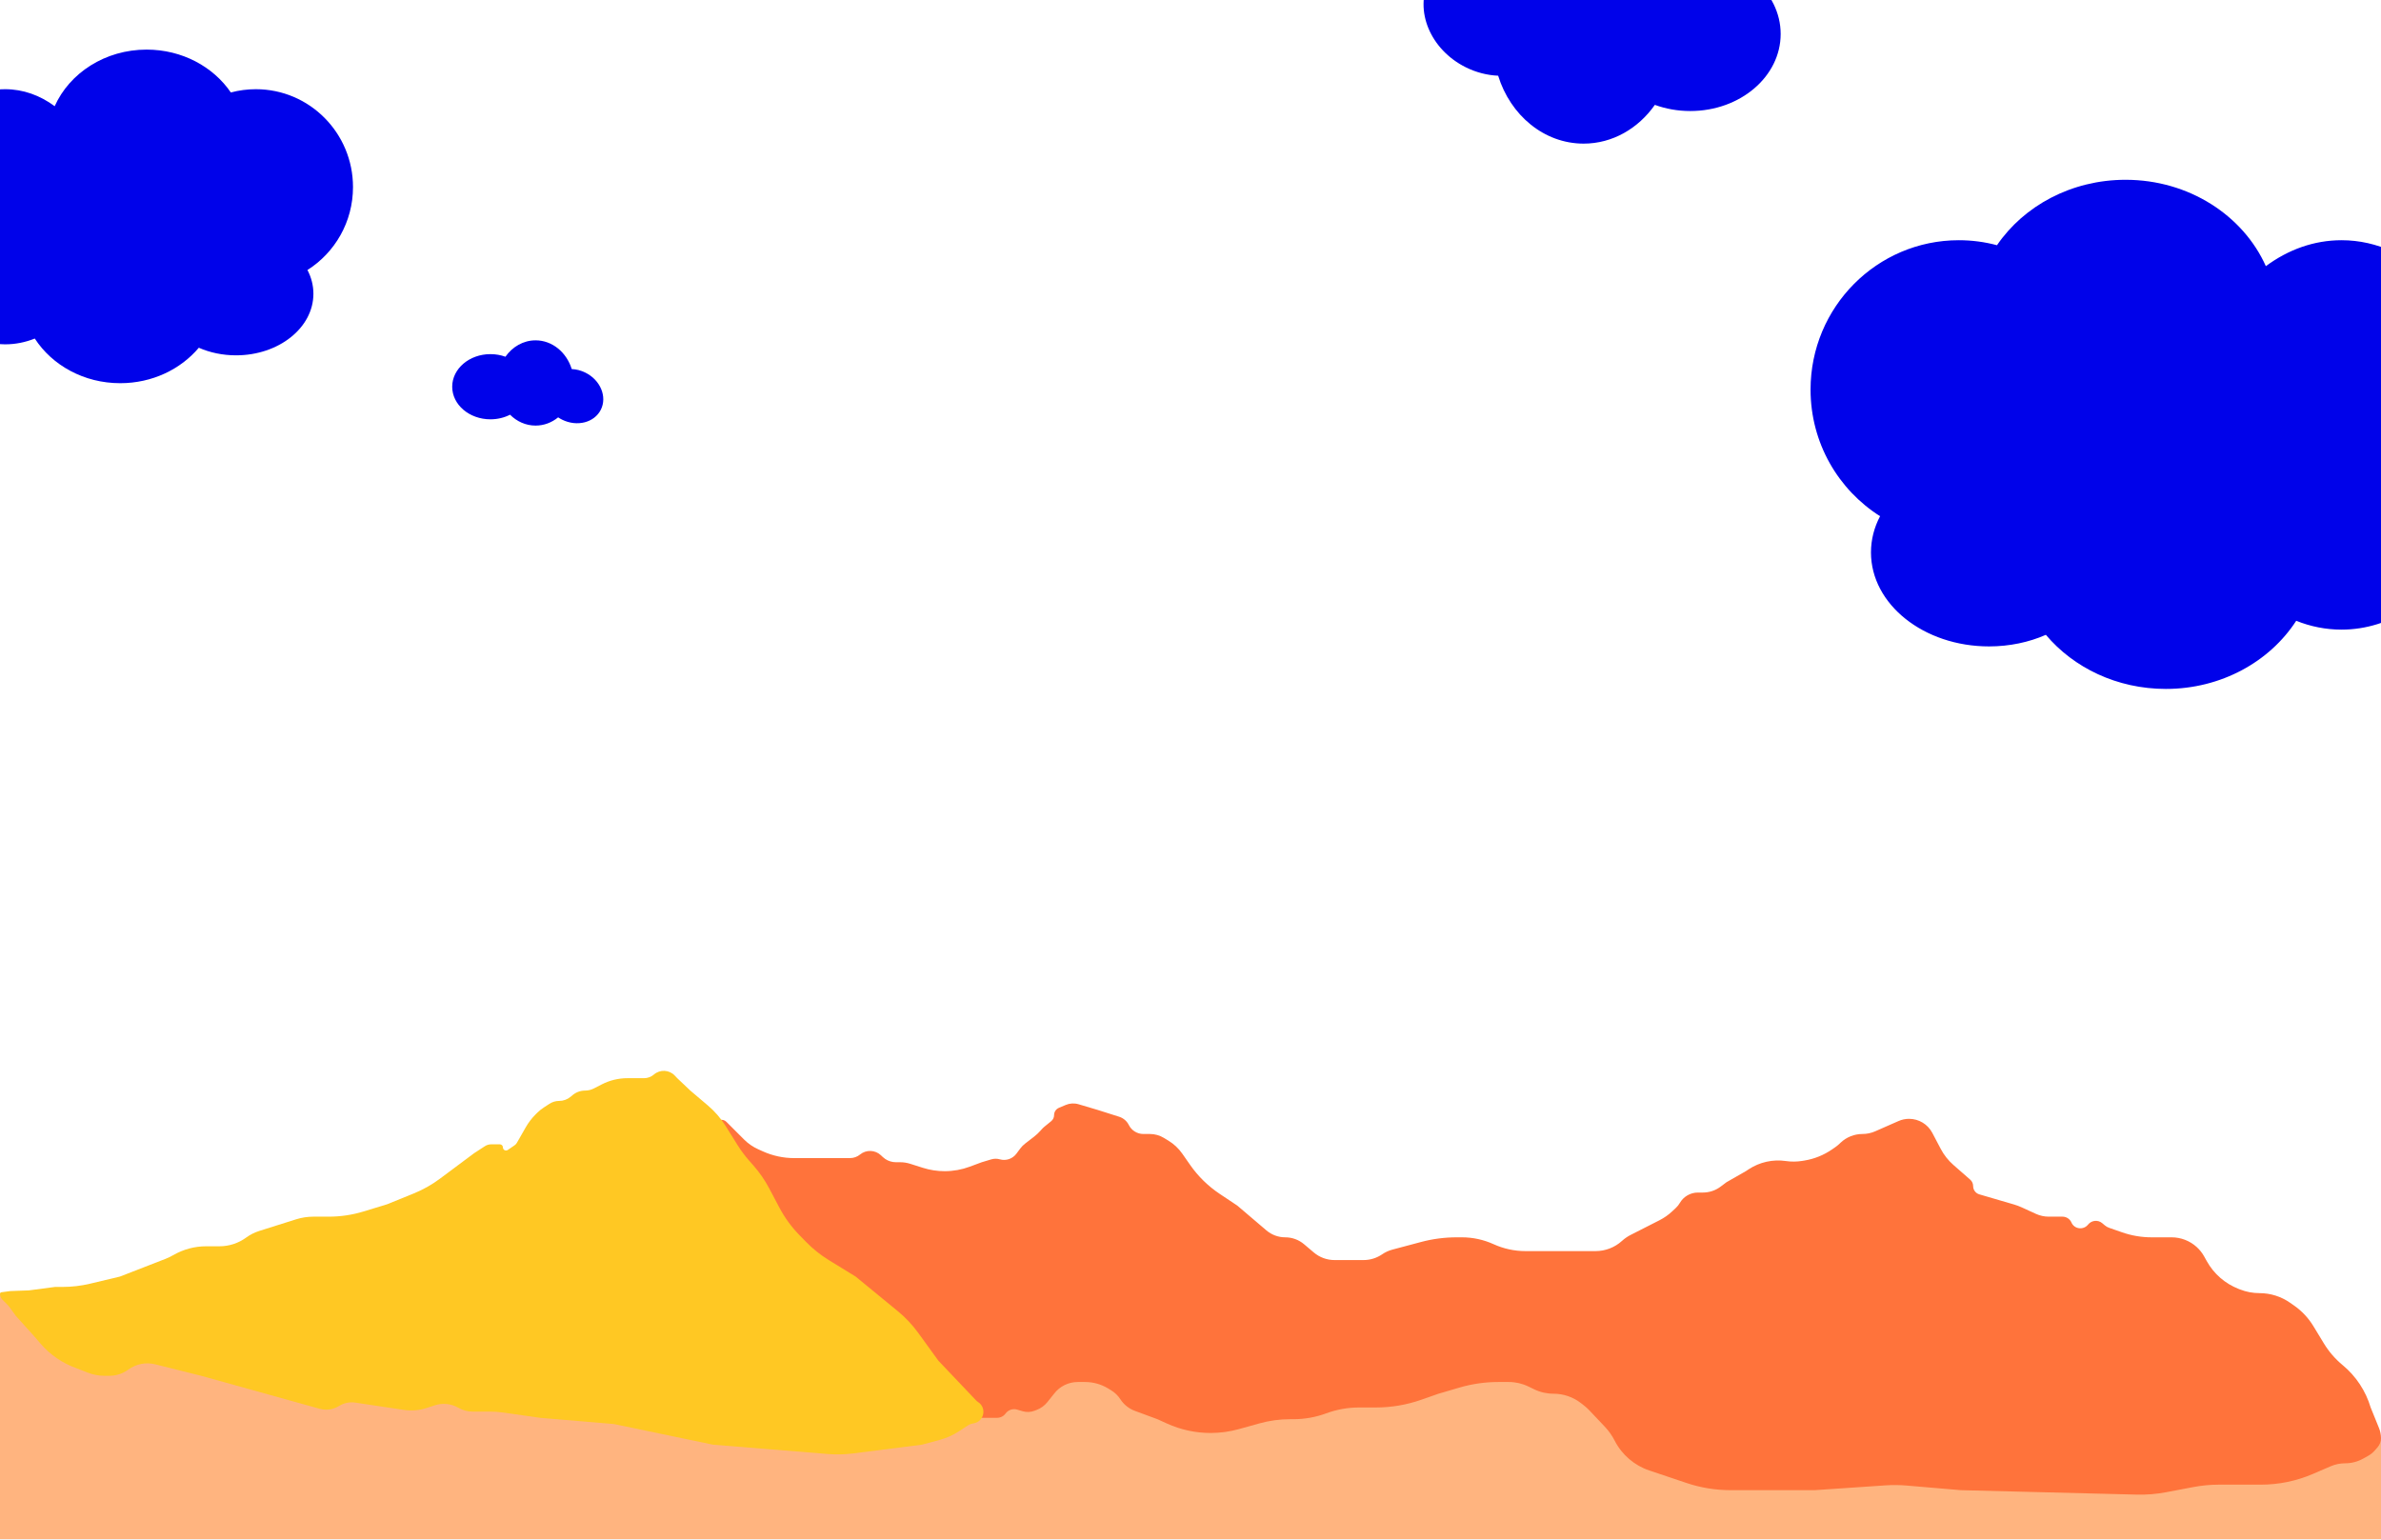
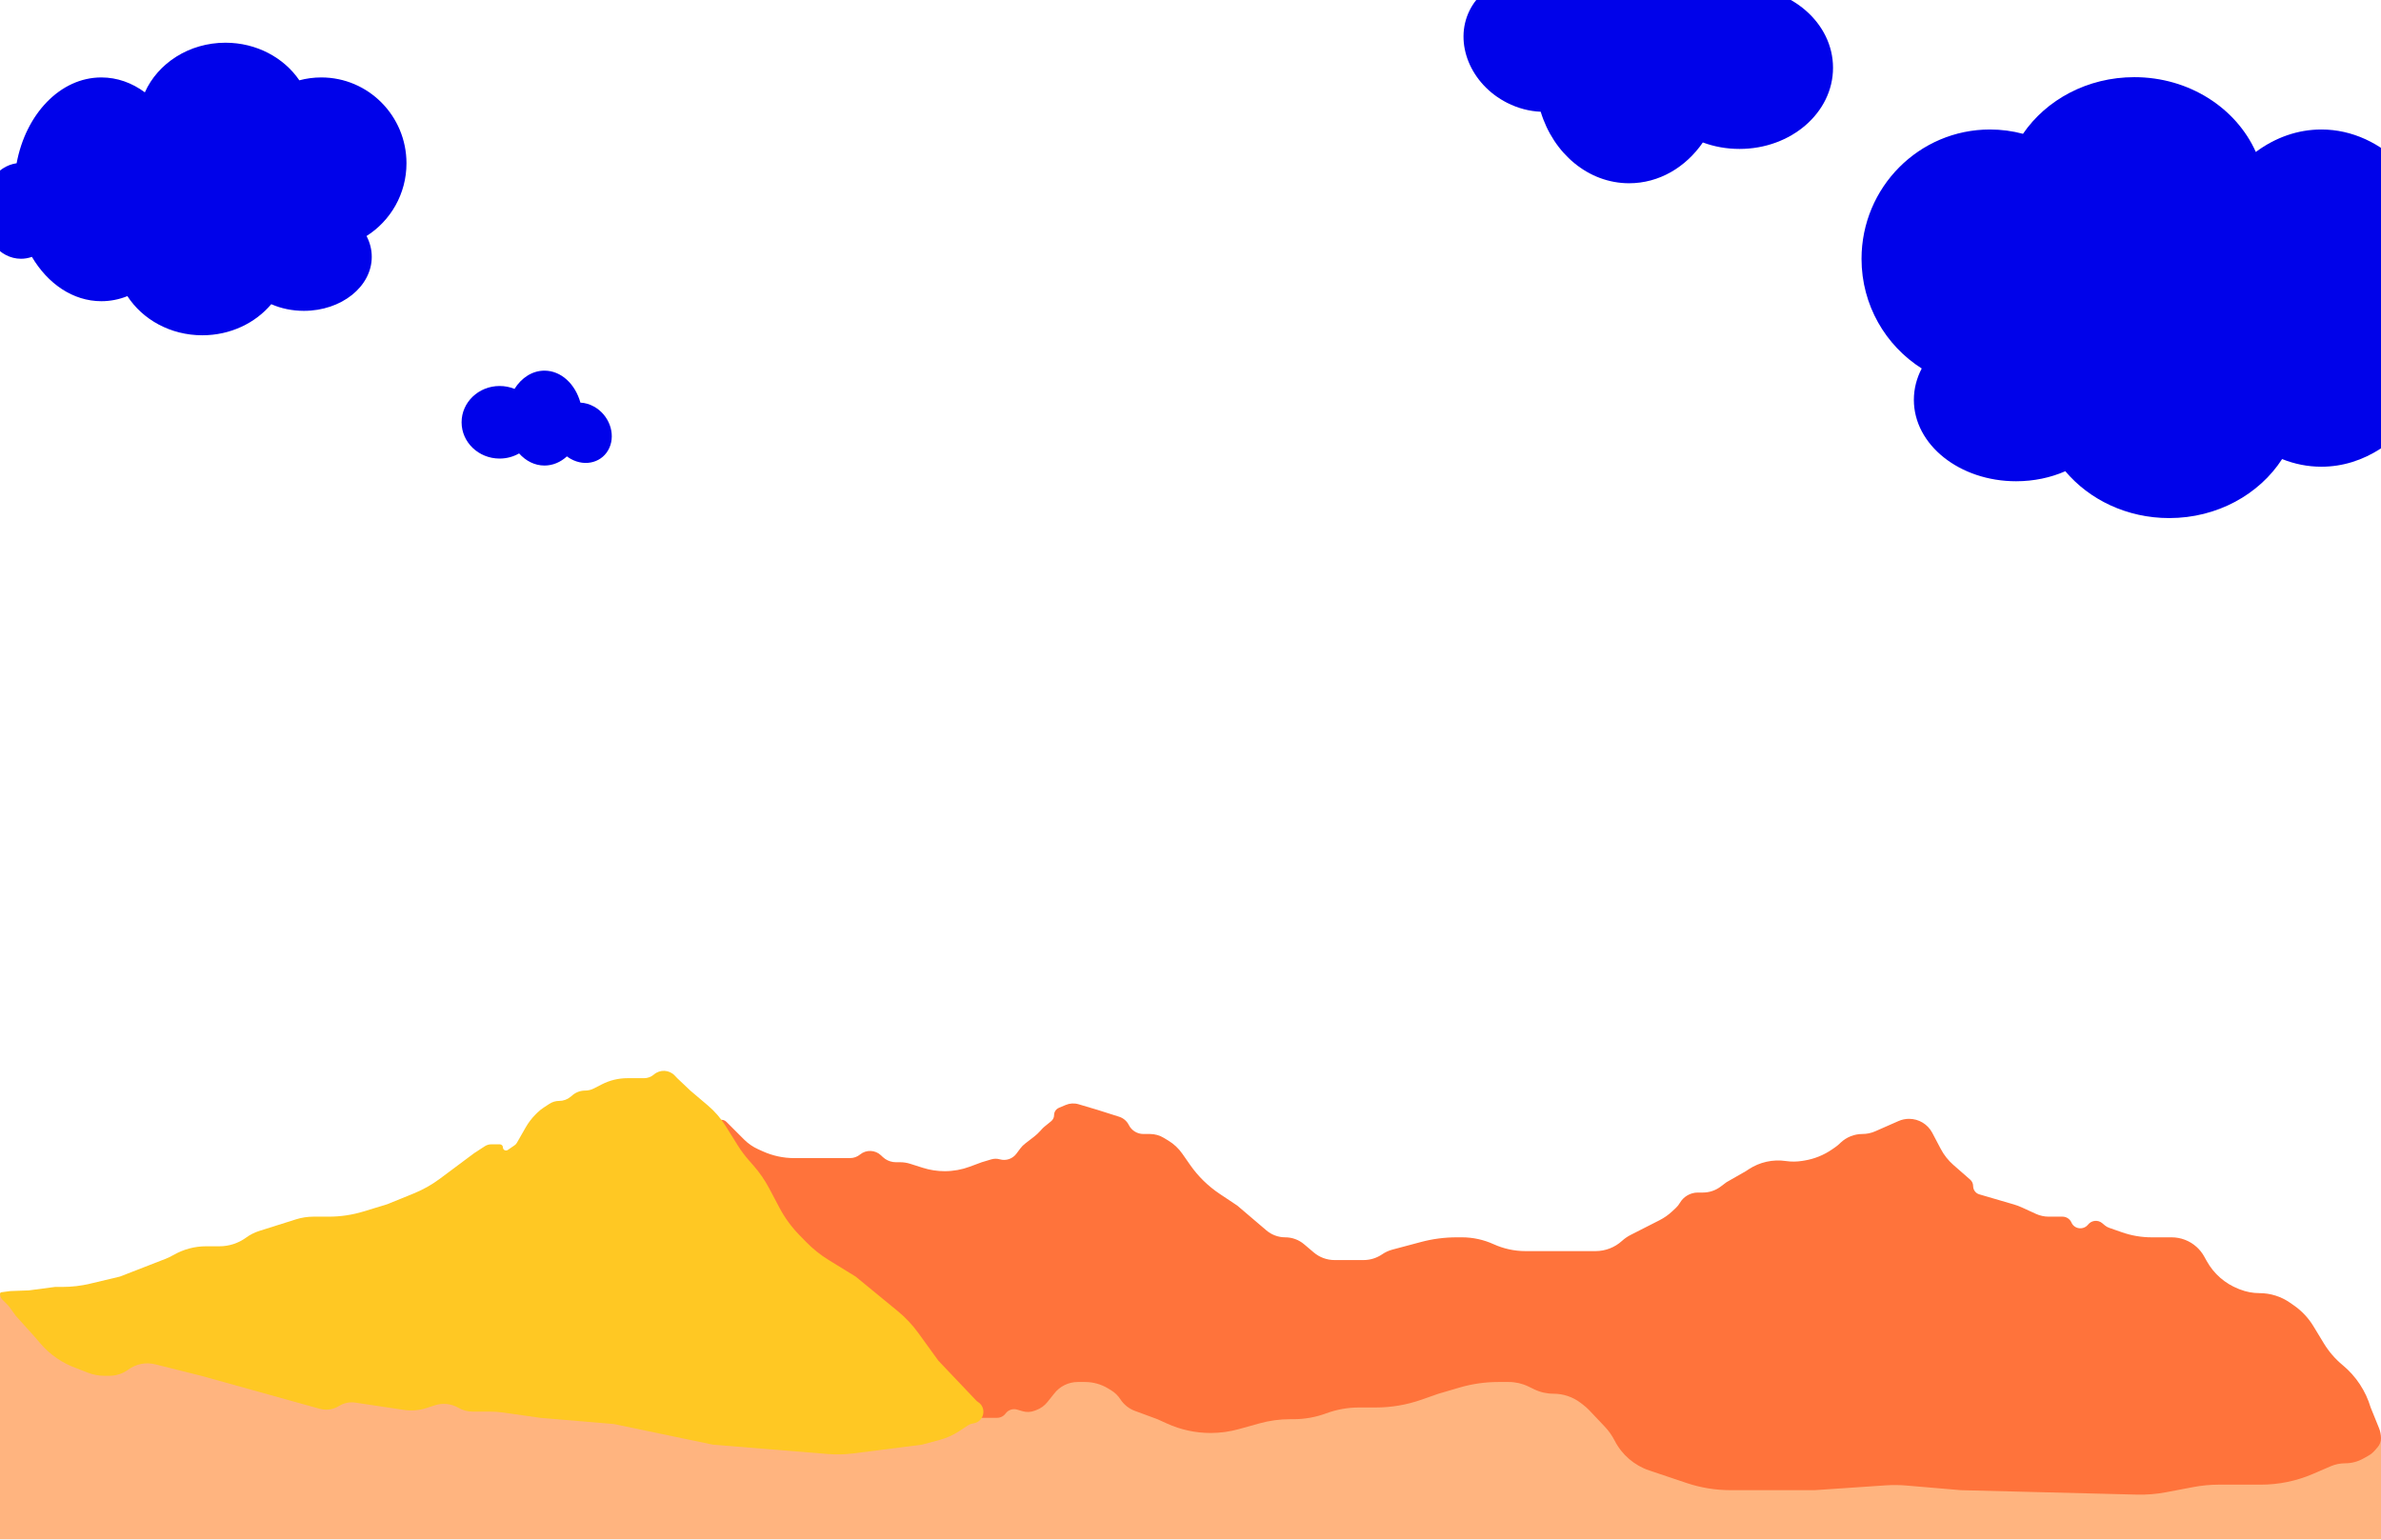
<svg xmlns="http://www.w3.org/2000/svg" width="1728" height="1117" viewBox="0 0 1728 1117" fill="none">
  <g clip-path="url(#clip0_681_4204)">
    <rect width="1728" height="1117" fill="white" />
-     <path fill-rule="evenodd" clip-rule="evenodd" d="M1542.61 130.484C1588.58 130.484 1627.97 156.384 1644.43 193.169C1660.59 181.192 1679.35 174.339 1699.35 174.339C1751.3 174.339 1794.84 220.564 1806.39 282.73C1830.93 286.112 1850 311.74 1850 342.855C1850 376.27 1828 403.358 1800.87 403.358C1796.08 403.358 1791.46 402.517 1787.09 400.948C1767 434.977 1735.17 456.957 1699.35 456.957C1687.9 456.957 1676.85 454.71 1666.47 450.54C1647.28 480.156 1612.09 499.999 1571.85 499.999C1536.42 499.999 1504.91 484.618 1484.78 460.728C1472.54 466.089 1458.49 469.138 1443.53 469.138C1396.21 469.138 1357.85 438.596 1357.85 400.92C1357.85 391.603 1360.2 382.722 1364.45 374.632C1334.14 355.453 1314 321.475 1314 282.757C1314 222.879 1362.18 174.339 1421.61 174.339C1431.18 174.339 1440.47 175.599 1449.31 177.965C1468.76 149.447 1503.28 130.484 1542.61 130.484Z" fill="#0002EA" />
-     <path fill-rule="evenodd" clip-rule="evenodd" d="M106.4 36C76.28 36 50.474 52.97 39.689 77.071C29.099 69.224 16.81 64.734 3.705 64.734C-30.332 64.734 -58.86 95.02 -66.428 135.75C-82.503 137.966 -95 154.758 -95 175.144C-95 197.037 -80.587 214.786 -62.808 214.786C-59.675 214.786 -56.646 214.234 -53.783 213.207C-40.617 235.503 -19.766 249.905 3.705 249.905C11.209 249.905 18.446 248.433 25.249 245.701C37.823 265.105 60.882 278.106 87.245 278.106C110.456 278.106 131.105 268.028 144.292 252.375C152.309 255.888 161.52 257.886 171.317 257.886C202.32 257.886 227.453 237.875 227.453 213.189C227.453 207.085 225.916 201.266 223.134 195.966C242.989 183.399 256.187 161.137 256.187 135.769C256.187 96.537 224.621 64.734 185.683 64.734C179.408 64.734 173.325 65.56 167.534 67.109C154.786 48.424 132.172 36 106.4 36Z" fill="#0002EA" />
-     <path fill-rule="evenodd" clip-rule="evenodd" d="M405.073 302.905C400.481 306.656 394.816 308.872 388.686 308.872C381.57 308.872 375.08 305.886 370.168 300.977C366.006 303.102 361.137 304.323 355.933 304.323C340.607 304.323 328.184 293.732 328.184 280.668C328.184 267.604 340.607 257.013 355.933 257.013C359.795 257.013 363.472 257.685 366.813 258.9C371.892 251.659 379.801 247.005 388.686 247.005C400.845 247.005 411.177 255.722 414.928 267.857C418.236 267.993 421.647 268.839 424.901 270.462C435.764 275.88 440.764 287.902 436.07 297.315C431.376 306.727 418.764 309.966 407.901 304.548C406.908 304.053 405.965 303.503 405.073 302.905Z" fill="#0002EA" />
-     <path fill-rule="evenodd" clip-rule="evenodd" d="M1110.57 -27.895C1121.42 -36.763 1134.81 -42 1149.3 -42C1166.12 -42 1181.46 -34.943 1193.07 -23.339C1202.91 -28.361 1214.42 -31.247 1226.72 -31.247C1262.94 -31.247 1292.31 -6.214 1292.31 24.665C1292.31 55.545 1262.94 80.578 1226.72 80.578C1217.59 80.578 1208.9 78.989 1201 76.117C1188.99 93.232 1170.3 104.233 1149.3 104.233C1120.56 104.233 1096.14 83.628 1087.27 54.946C1079.45 54.624 1071.39 52.624 1063.7 48.788C1038.02 35.982 1026.2 7.565 1037.3 -14.683C1048.39 -36.931 1078.21 -44.585 1103.88 -31.779C1106.23 -30.609 1108.46 -29.309 1110.57 -27.895Z" fill="#0002EA" />
+     <path fill-rule="evenodd" clip-rule="evenodd" d="M1548.98 56C1588.79 56 1622.9 78.43 1637.15 110.285C1651.15 99.913 1667.39 93.978 1684.72 93.978C1729.7 93.978 1767.41 134.009 1777.41 187.845C1798.66 190.773 1815.18 212.967 1815.18 239.913C1815.18 268.85 1796.13 292.309 1772.63 292.309C1768.49 292.309 1764.48 291.58 1760.7 290.221C1743.3 319.691 1715.74 338.726 1684.72 338.726C1674.8 338.726 1665.23 336.78 1656.24 333.169C1639.62 358.817 1609.14 376 1574.3 376C1543.62 376 1516.33 362.68 1498.9 341.991C1488.3 346.634 1476.13 349.275 1463.18 349.275C1422.2 349.275 1388.98 322.825 1388.98 290.198C1388.98 282.129 1391.01 274.439 1394.69 267.432C1368.44 250.823 1351 221.398 1351 187.868C1351 136.014 1392.72 93.978 1444.19 93.978C1452.48 93.978 1460.52 95.07 1468.18 97.118C1485.03 72.421 1514.92 56 1548.98 56Z" fill="#0002EA" />
+     <path fill-rule="evenodd" clip-rule="evenodd" d="M163.633 31C137.217 31 114.585 45.883 105.126 67.021C95.838 60.138 85.061 56.2 73.567 56.2C43.716 56.2 18.696 82.762 12.058 118.484C-2.04 120.427 -13 135.154 -13 153.033C-13 172.234 -0.36 187.8 15.233 187.8C17.981 187.8 20.637 187.317 23.149 186.415C34.695 205.97 52.982 218.6 73.567 218.6C80.148 218.6 86.495 217.309 92.462 214.913C103.49 231.931 123.712 243.333 146.833 243.333C167.19 243.333 185.3 234.495 196.865 220.767C203.896 223.847 211.975 225.6 220.567 225.6C247.758 225.6 269.8 208.049 269.8 186.4C269.8 181.046 268.452 175.943 266.012 171.294C283.425 160.273 295 140.748 295 118.5C295 84.093 267.316 56.2 233.167 56.2C227.663 56.2 222.328 56.925 217.249 58.284C206.069 41.896 186.236 31 163.633 31Z" fill="#0002EA" />
+     <path fill-rule="evenodd" clip-rule="evenodd" d="M411.434 331.228C406.869 335.405 401.237 337.871 395.144 337.871C388.07 337.871 381.618 334.547 376.736 329.082C372.598 331.447 367.758 332.807 362.585 332.807C347.35 332.807 335 321.017 335 306.473C335 291.93 347.35 280.14 362.585 280.14C366.424 280.14 370.08 280.889 373.401 282.242C378.45 274.181 386.312 269 395.144 269C407.231 269 417.502 278.705 421.23 292.213C424.519 292.364 427.909 293.306 431.144 295.113C441.942 301.144 446.913 314.528 442.247 325.006C437.58 335.484 425.043 339.089 414.244 333.058C413.258 332.507 412.32 331.894 411.434 331.228Z" fill="#0002EA" />
+     <path fill-rule="evenodd" clip-rule="evenodd" d="M1142.26 -6.146C1153.49 -15.485 1167.35 -21 1182.34 -21C1199.74 -21 1215.61 -13.568 1227.62 -1.348C1237.8 -6.637 1249.71 -9.677 1262.44 -9.677C1299.92 -9.677 1330.31 16.686 1330.31 49.206C1330.31 81.726 1299.92 108.088 1262.44 108.088C1253 108.088 1244 106.414 1235.83 103.39C1223.41 121.414 1204.07 133 1182.34 133C1152.6 133 1127.33 111.3 1118.16 81.095C1110.07 80.755 1101.72 78.649 1093.77 74.609C1067.2 61.123 1054.97 31.197 1066.45 7.767C1077.93 -15.662 1108.78 -23.723 1135.34 -10.237C1137.77 -9.005 1140.08 -7.635 1142.26 -6.146Z" fill="#0002EA" />
    <path fill-rule="evenodd" clip-rule="evenodd" d="M1463 939H0V1134H1463H1728V1044H1463V939Z" fill="#FFB47F" />
    <path d="M522.119 812.96C523.885 812.372 525.831 812.831 527.147 814.147L540.04 827.04C542.989 829.989 546.449 832.377 550.252 834.088L553.712 835.645C560.823 838.845 568.532 840.5 576.33 840.5H588.5H603.5H616.901C619.552 840.5 622.121 839.583 624.173 837.904V837.904C628.647 834.243 635.145 834.48 639.342 838.456L640.66 839.704C641.219 840.234 641.828 840.719 642.468 841.146V841.146C644.757 842.671 647.468 843.5 650.219 843.5H653.28C655.745 843.5 658.196 843.879 660.546 844.624L669.782 847.553C674.897 849.175 680.231 850 685.597 850V850C691.816 850 697.985 848.891 703.815 846.726L712.5 843.5L719.378 841.437C721.417 840.825 723.588 840.811 725.634 841.395V841.395C730.07 842.663 734.828 841.062 737.596 837.371L740.519 833.474C741.502 832.164 742.657 830.992 743.953 829.991L750.45 824.971C752.146 823.66 753.717 822.194 755.141 820.591L756.003 819.622C756.667 818.875 757.389 818.184 758.165 817.554L762.891 813.713C764.225 812.629 765 811.002 765 809.283V809.283C765 806.99 766.372 804.919 768.484 804.026L773.433 801.932C776.385 800.683 779.68 800.5 782.753 801.413L796.5 805.5L812.238 810.49C815.282 811.455 817.806 813.612 819.234 816.469V816.469C821.236 820.472 825.327 823 829.802 823H834.546C838.114 823 841.612 823.979 844.662 825.83L847.983 827.847C851.951 830.256 855.372 833.466 858.029 837.272L863.76 845.48C869.535 853.753 876.809 860.873 885.205 866.47L898 875L919.085 892.962C922.903 896.214 927.755 898 932.77 898V898C937.761 898 942.591 899.769 946.401 902.993L953.511 909.009C957.701 912.555 963.012 914.5 968.5 914.5V914.5H989.593C994.418 914.5 999.131 913.042 1003.11 910.317V910.317C1005.35 908.784 1007.84 907.642 1010.46 906.943L1031.34 901.377C1039.74 899.135 1048.41 898 1057.1 898H1061V898C1068.91 898 1076.76 899.71 1083.96 902.983V902.983C1091.21 906.278 1099.12 908 1107.08 908H1129H1138.5H1157.97C1165.07 908 1171.91 905.355 1177.16 900.581V900.581C1179.05 898.868 1181.15 897.415 1183.42 896.261L1204.35 885.616C1207.77 883.881 1210.92 881.668 1213.7 879.044L1216.38 876.524C1217.45 875.513 1218.38 874.352 1219.11 873.075V873.075C1221.83 868.387 1226.84 865.5 1232.25 865.5H1235.86C1240.49 865.5 1245.01 863.996 1248.72 861.214L1253 858L1267 850L1269.18 848.573C1277.12 843.372 1286.69 841.259 1296.08 842.633V842.633C1300 843.208 1303.99 843.177 1307.91 842.542L1309.5 842.283C1316.74 841.109 1323.63 838.333 1329.66 834.158L1331.87 832.628C1332.96 831.877 1333.98 831.045 1334.94 830.139L1335.84 829.287C1340.12 825.25 1345.78 823 1351.66 823V823C1354.85 823 1358.01 822.336 1360.93 821.05L1377.84 813.613C1380.25 812.549 1382.86 812 1385.5 812V812C1392.57 812 1399.06 815.917 1402.35 822.173L1408.47 833.792C1410.8 838.226 1413.93 842.192 1417.7 845.492L1429.87 856.138C1431.22 857.321 1432 859.031 1432 860.828V860.828C1432 863.597 1433.83 866.034 1436.48 866.811L1461.64 874.164C1463.54 874.721 1465.41 875.414 1467.21 876.239L1477.58 880.981C1480.49 882.311 1483.66 883 1486.86 883H1496.87C1499.68 883 1502.22 884.669 1503.34 887.249V887.249C1505.45 892.126 1512.07 892.913 1515.39 888.762V888.762C1517.9 885.629 1522.53 885.11 1525.61 887.679L1527.64 889.367C1528.54 890.116 1529.57 890.697 1530.67 891.083L1540.12 894.379C1546.99 896.776 1554.22 898 1561.5 898V898H1576.05C1582.77 898 1589.26 900.506 1594.23 905.029V905.029C1596.4 906.997 1598.23 909.302 1599.65 911.856L1601.61 915.368C1606.71 924.504 1614.83 931.585 1624.57 935.397L1625.69 935.835C1630.19 937.596 1634.98 938.5 1639.81 938.5V938.5C1647.75 938.5 1655.49 940.934 1661.99 945.473L1664.86 947.471C1670.56 951.446 1675.36 956.569 1678.96 962.509L1686.48 974.893C1690.13 980.922 1694.78 986.293 1700.21 990.784V990.784C1709.85 998.747 1716.94 1009.51 1720.5 1021.5V1021.5L1726.59 1036.52C1727.52 1038.82 1728 1041.27 1728 1043.75V1043.75V1043.75C1728 1046.17 1727.13 1048.51 1725.54 1050.33L1723.57 1052.61C1722.2 1054.19 1720.56 1055.52 1718.74 1056.55L1715.09 1058.59C1711.1 1060.83 1706.6 1062 1702.02 1062V1062C1698.38 1062 1694.78 1062.74 1691.43 1064.18L1678.5 1069.75C1666.62 1074.86 1653.83 1077.5 1640.9 1077.5H1610.41C1604.15 1077.5 1597.9 1078.09 1591.76 1079.26L1572 1083.01C1565.02 1084.33 1557.92 1084.91 1550.82 1084.73L1423 1081.5L1383.62 1078.15C1378.55 1077.72 1373.45 1077.67 1368.37 1078.02L1317 1081.5H1255.86C1245.02 1081.5 1234.26 1079.74 1224 1076.29L1196.93 1067.19C1186.08 1063.54 1177.08 1055.79 1171.86 1045.6V1045.6C1169.96 1041.88 1167.55 1038.46 1164.68 1035.43L1153.62 1023.74C1152.21 1022.25 1150.68 1020.87 1149.05 1019.62L1147.25 1018.23C1141.58 1013.87 1134.62 1011.5 1127.46 1011.5V1011.5C1122.55 1011.5 1117.7 1010.39 1113.29 1008.24L1109.25 1006.28C1104.81 1004.12 1099.94 1003 1095 1003V1003H1087.35C1077.83 1003 1068.36 1004.36 1059.23 1007.04L1044 1011.5L1031.57 1015.86C1020.93 1019.59 1009.74 1021.5 998.465 1021.5H986.26C978.151 1021.5 970.106 1022.94 962.5 1025.75V1025.75C954.894 1028.56 946.849 1030 938.74 1030H936.244C928.783 1030 921.355 1031.01 914.166 1033.01L899.048 1037.21C892.38 1039.06 885.492 1040 878.572 1040V1040C867.651 1040 856.856 1037.66 846.914 1033.14L840 1030L823.627 1023.95C819.324 1022.36 815.65 1019.42 813.15 1015.58V1015.58C811.406 1012.89 809.079 1010.64 806.344 1008.98L804.211 1007.68C799.167 1004.62 793.38 1003 787.479 1003H782.2C775.456 1003 769.097 1006.14 765 1011.5V1011.5L760.133 1017.58C758.082 1020.15 755.382 1022.12 752.314 1023.29L750.771 1023.87C748.001 1024.93 744.96 1025.04 742.118 1024.2L738.183 1023.04C735.074 1022.11 731.721 1023.24 729.803 1025.86V1025.86C728.355 1027.83 726.054 1029 723.606 1029H694.373C672.578 1029 652.216 1018.14 640.078 1000.04L519.592 820.357C517.785 817.662 519.041 813.986 522.119 812.96V812.96Z" fill="#FF733B" />
    <path d="M21 936.5L40 934H45.403C52.111 934 58.797 933.215 65.322 931.661L87 926.5L119.716 913.777C121.902 912.927 124.023 911.916 126.059 910.752V910.752C133.229 906.655 141.343 904.5 149.601 904.5H159.284C166.247 904.5 173.03 902.286 178.652 898.177V898.177C181.531 896.073 184.734 894.452 188.135 893.378L214.802 884.957C218.91 883.66 223.192 883 227.5 883V883H238.673C247.177 883 255.635 881.739 263.769 879.257L281 874L300.297 866.15C307.071 863.395 313.466 859.786 319.328 855.412L344 837L351.891 831.871C353.267 830.976 354.874 830.5 356.515 830.5H362.755C363.995 830.5 365 831.505 365 832.745V832.745C365 834.55 367.022 835.616 368.512 834.597L373.473 831.202C374.149 830.74 374.711 830.131 375.117 829.42L381.549 818.164C383.508 814.737 385.914 811.586 388.706 808.794L389.796 807.704C391.261 806.239 392.876 804.931 394.614 803.801L398.792 801.085C400.886 799.724 403.329 799 405.827 799V799C408.846 799 411.77 797.941 414.09 796.008L415.587 794.761C418.115 792.654 421.303 791.5 424.594 791.5V791.5C426.832 791.5 429.038 790.966 431.029 789.942L436.75 787C442.5 784.043 448.873 782.5 455.339 782.5H455.5H467.425C470.054 782.5 472.595 781.555 474.584 779.837V779.837C479.014 776.011 485.668 776.344 489.694 780.593L491.5 782.5L501 791.5L513.746 802.315C516.245 804.435 518.578 806.744 520.725 809.221V809.221C522.905 811.736 524.886 814.418 526.651 817.241L535.291 831.066C537.76 835.016 540.545 838.758 543.619 842.256L546.825 845.905C551.26 850.951 555.088 856.499 558.231 862.436L565.691 876.528C569.544 883.805 574.421 890.491 580.175 896.381L585.056 901.379C590 906.44 595.549 910.872 601.578 914.574L621 926.5L651.412 951.453C657.114 956.132 662.19 961.524 666.516 967.498L681 987.5L708.309 1016.27C708.768 1016.76 709.283 1017.18 709.842 1017.55V1017.55C716.239 1021.7 714.317 1031.52 706.828 1032.96L705.732 1033.17C704.589 1033.39 703.499 1033.83 702.525 1034.47L695.988 1038.75C691.69 1041.57 686.971 1043.68 682.008 1045.01L669 1048.5L618.876 1054.87C612.975 1055.62 607.011 1055.76 601.081 1055.28L517.5 1048.5L445.5 1033.5L392 1029L365.275 1025.18C362.096 1024.73 358.888 1024.5 355.676 1024.5H343.133C339.443 1024.5 335.817 1023.53 332.621 1021.69V1021.69C327.452 1018.7 321.26 1018.06 315.587 1019.91L309.47 1021.9C304.229 1023.61 298.662 1024.07 293.21 1023.26L257.883 1017.96C253.764 1017.34 249.559 1018.21 246.026 1020.42V1020.42C241.868 1023.02 236.809 1023.75 232.084 1022.44L212.5 1017L146 998.5L112.631 990.158C105.896 988.474 98.761 989.875 93.163 993.98V993.98C89.159 996.917 84.323 998.5 79.357 998.5H75.913C71.675 998.5 67.475 997.705 63.531 996.155L55.5 993V993C45.344 989.396 36.31 983.195 29.297 975.013L25 970L11.5 955L7.085 948.903C6.529 948.135 5.913 947.413 5.244 946.744L1.768 943.268C0.636 942.136 0 940.601 0 939V939V939C0 938.428 0.424 937.943 0.991 937.868L7.5 937L21 936.5Z" fill="#FFC823" />
  </g>
  <defs>
    <clipPath id="clip0_681_4204">
      <rect width="1728" height="1117" fill="white" />
    </clipPath>
  </defs>
</svg>
